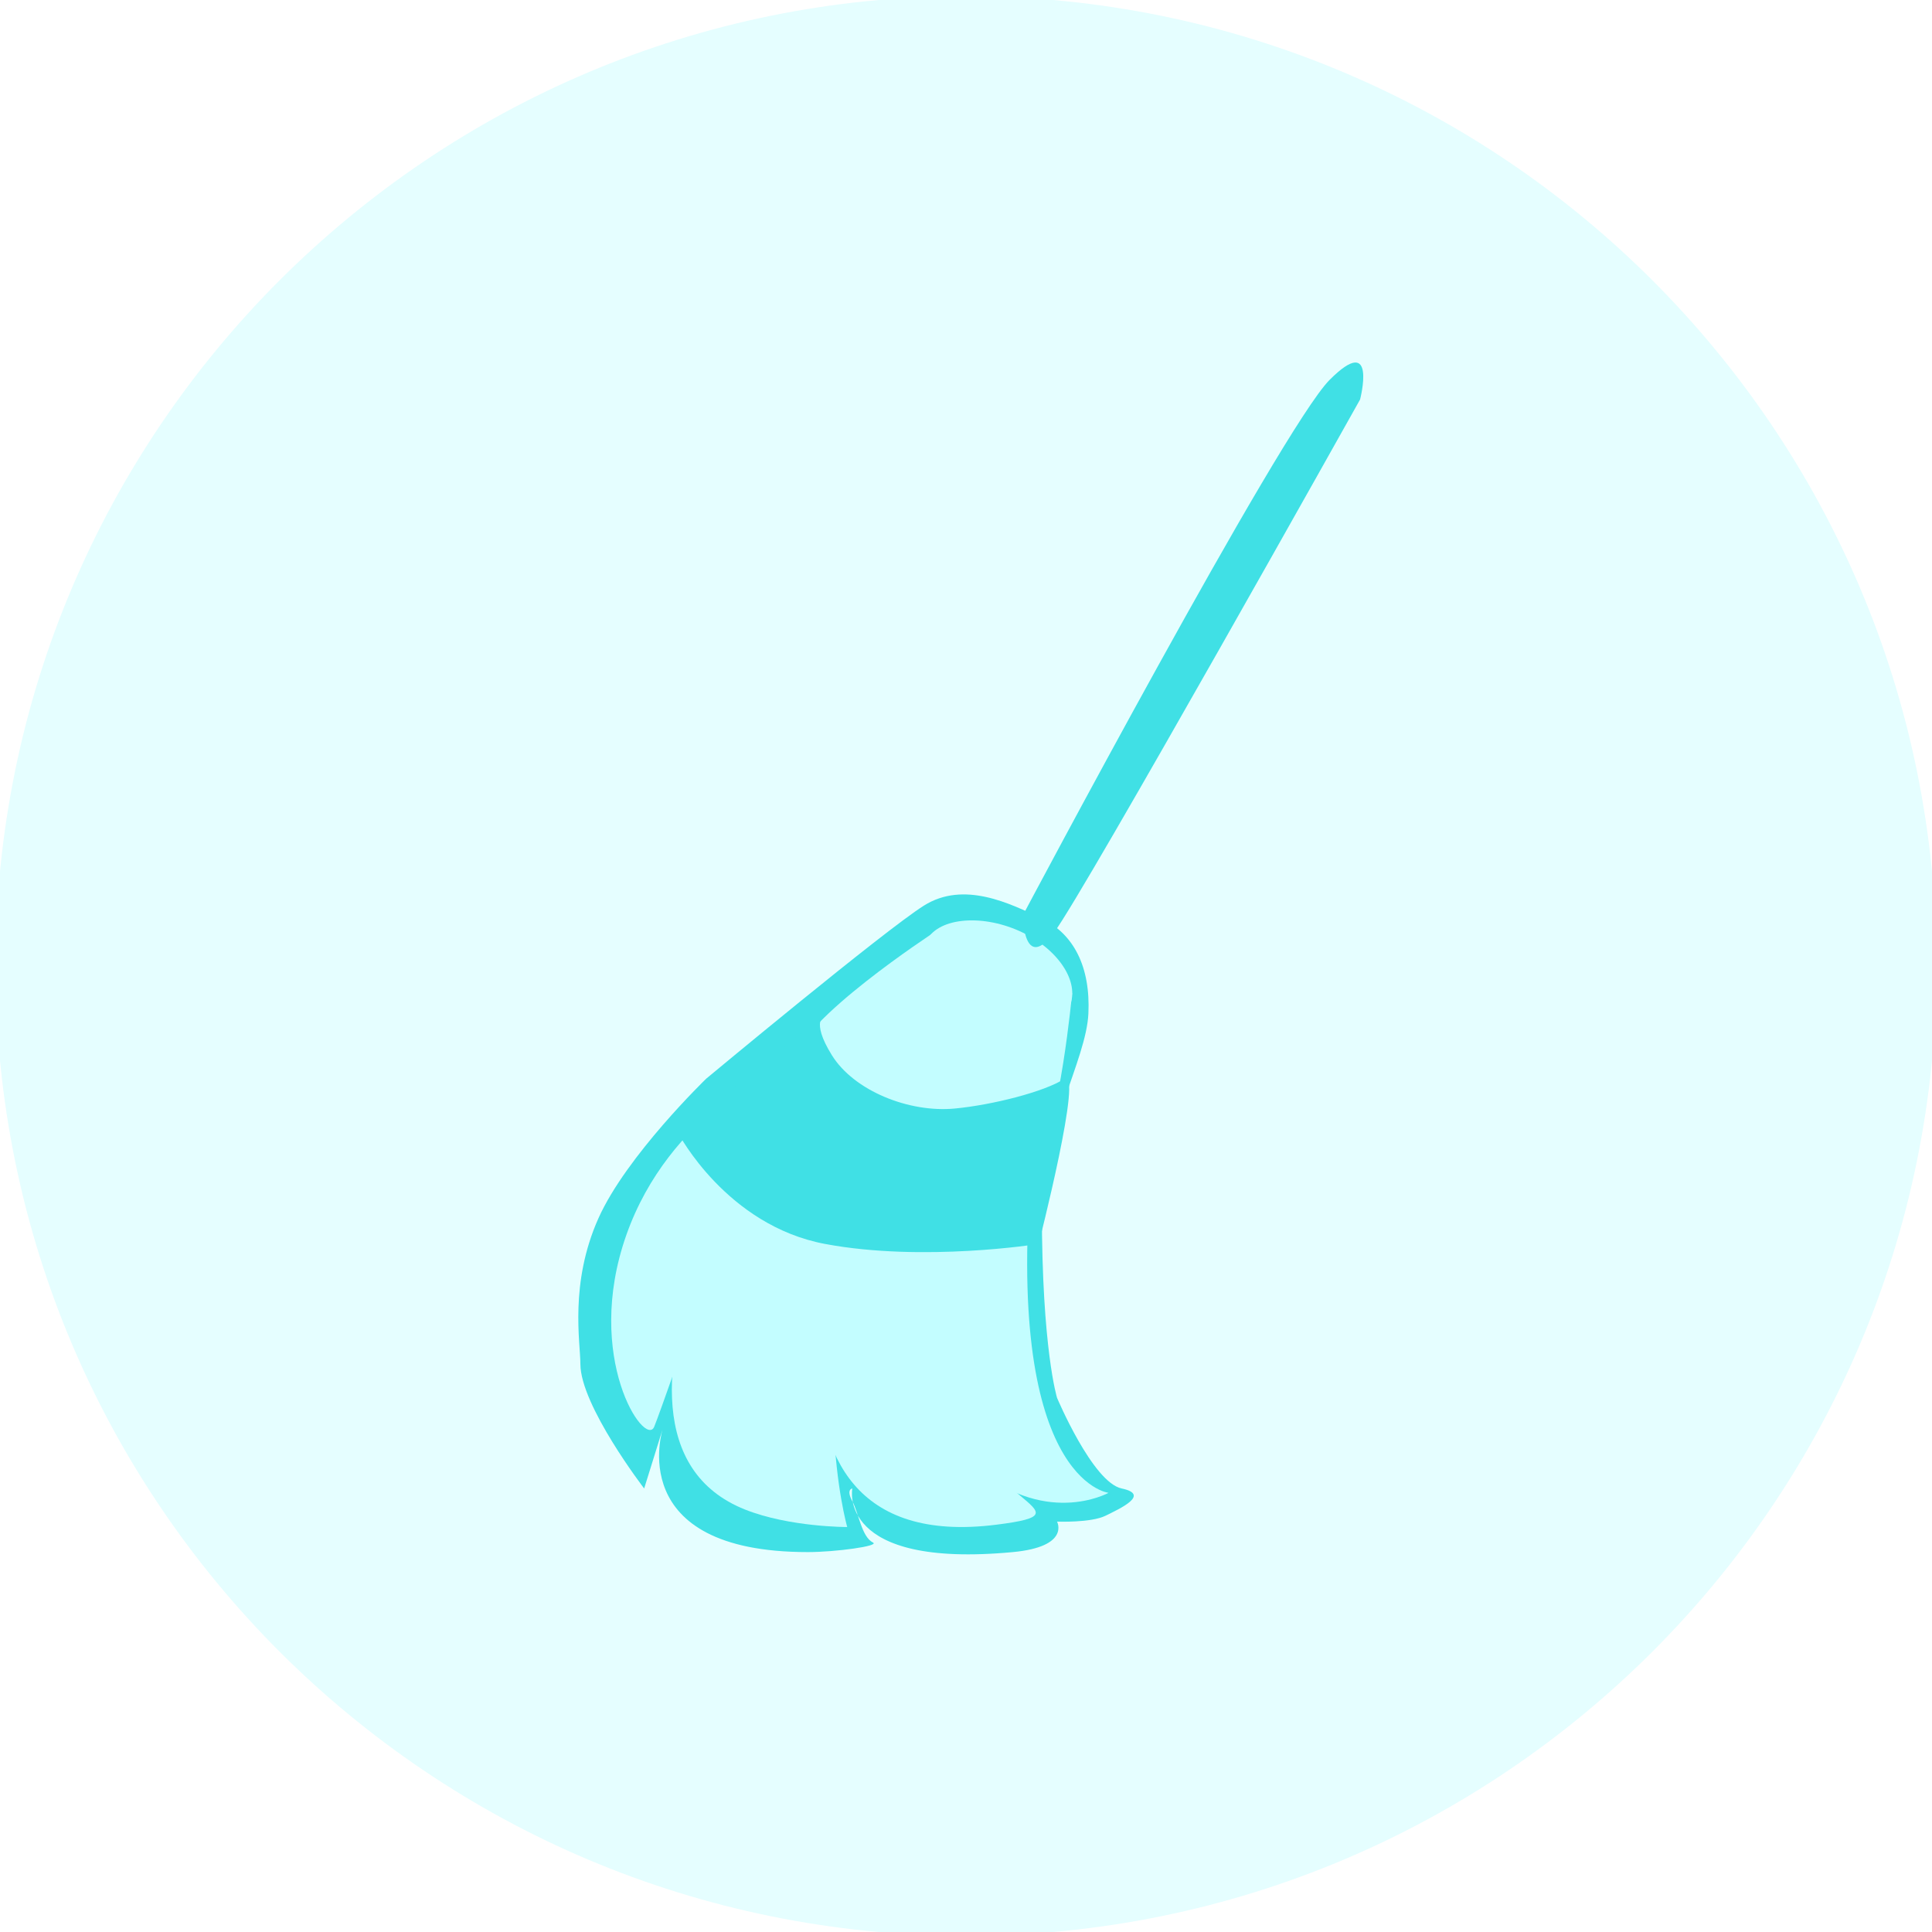
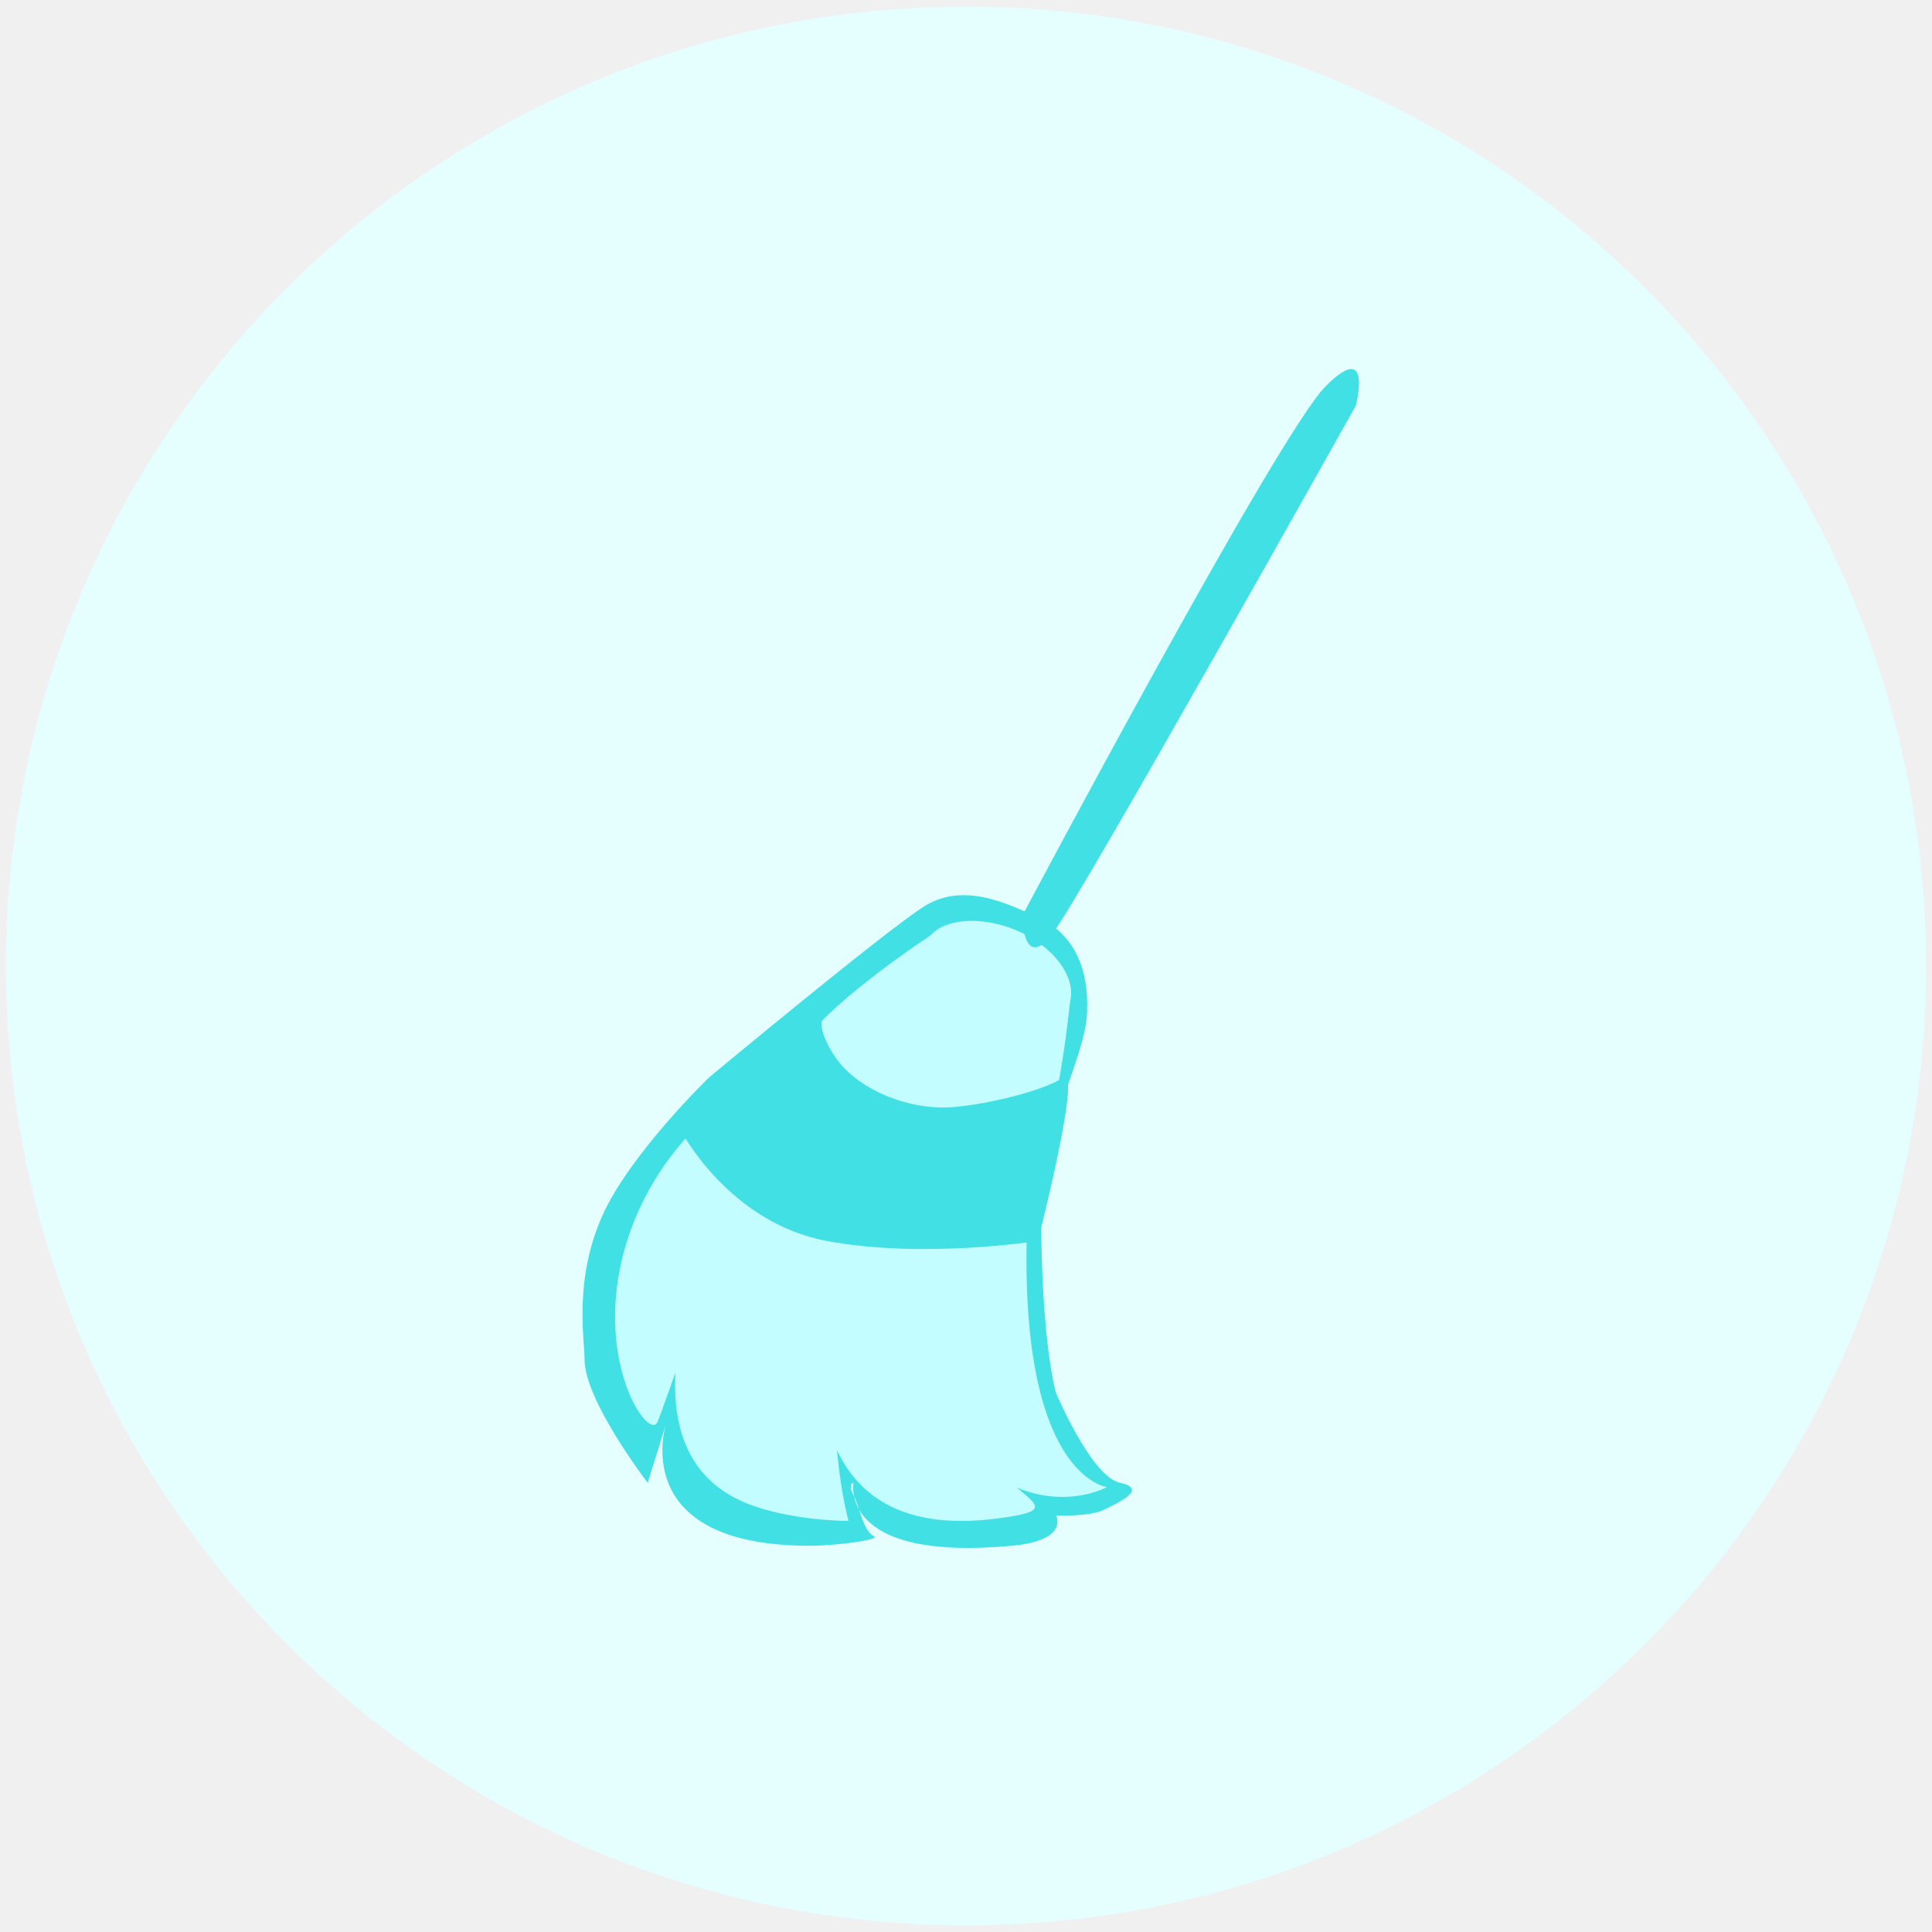
- <svg xmlns="http://www.w3.org/2000/svg" width="182px" height="182px" viewBox="0 0 182 182" version="1.1">
-   <defs />
-   <g id="Page-1" stroke="none" stroke-width="1" fill="none" fill-rule="evenodd">
-     <g id="Upcase---Explore" transform="translate(-102, -905)">
-       <rect id="Rectangle-352" fill="#FFFFFF" x="-11" y="8" width="1140" height="2811" />
-       <g id="grid" transform="translate(99, 889)" />
-       <g id="Topics" transform="translate(92, 857)">
-         <g id="Clean-Code" transform="translate(8, 45)">
-           <g transform="translate(2, 3)">
-             <path d="M91,182.363 C141.495,182.363 182.429,141.458 182.429,91 C182.429,40.542 141.495,-0.363 91,-0.363 C40.505,-0.363 -0.429,40.542 -0.429,91 C-0.429,141.458 40.505,182.363 91,182.363 Z" id="Oval-218" fill="#E5FEFF" />
-             <path d="M102.53,95.481 C102.736,91.078 101.141,87.979 98.147,86.539 C95.154,85.1 90.79,82.944 87.028,85.315 C83.266,87.686 66.526,101.615 66.526,101.615 C66.526,101.615 59.007,108.877 56.374,114.765 C53.628,120.907 54.674,126.491 54.674,128.488 C54.674,132.4 60.682,140.219 60.682,140.219 L62.438,134.582 C62.438,134.582 58.622,146.216 76.107,146.211 C78.716,146.21 82.881,145.638 82.242,145.315 C81.156,144.766 80.9,142.542 80.29,141.415 C79.68,140.288 80.29,140.219 80.29,140.219 C80.29,140.219 78.771,147.777 95.418,146.211 C100.849,145.7 99.577,143.34 99.577,143.34 C99.577,143.34 102.766,143.466 104.145,142.786 C105.523,142.106 108.403,140.795 105.667,140.219 C102.931,139.643 99.577,131.681 99.577,131.681 C99.577,131.681 98.147,127.084 98.147,114.043 C98.147,106.578 102.325,99.885 102.53,95.481 Z" id="Path-89" fill="#40E0E5" />
-             <path d="M73.574,100.427 C73.574,100.427 62.485,132.37 61.627,134.407 C60.769,136.444 54.944,127.886 58.995,116.362 C63.047,104.838 73.574,100.427 73.574,100.427 Z" id="Path-26" fill="#C3FDFF" />
-             <path d="M73.447,104.337 C75.613,99.319 52.075,134.996 70.185,142.203 C74.372,143.869 79.811,143.85 79.811,143.85 C79.811,143.85 75.513,128.895 82.496,110.426 C84.565,104.956 71.282,109.354 73.447,104.337 Z" id="Path-27" fill="#C3FDFF" />
-             <path d="M80.165,110.343 C80.165,110.343 67.172,146.993 93.853,143.632 C103.672,142.395 90.996,141.687 90.475,130.853 C89.953,120.02 92.157,108.426 92.157,108.426 L80.165,110.343 Z" id="Path-28" fill="#C3FDFF" />
-             <path d="M91.415,137.792 C85.718,132.606 89.924,114.573 89.924,110.066 C89.924,109.029 98.331,97.303 97.256,109.029 C94.46,139.519 104.427,140.628 104.427,140.628 C104.427,140.628 98.297,144.056 91.415,137.792 Z" id="Path-29" fill="#C3FDFF" />
-             <path d="M93.732,95.693 C89.443,93.878 87.962,87.857 87.962,87.857 C87.962,87.857 75.311,96.103 74.757,99.995 C74.204,103.886 79.401,107.79 84.75,109.422 C90.1,111.054 96.493,111.226 97.645,109.422 C99.855,105.964 100.999,93.529 100.999,93.529 C100.999,93.529 98.02,97.508 93.732,95.693 Z" id="Path-25" fill="#C3FDFF" />
-             <path d="M87.517,91.472 C88.133,93.2 89.879,94.95 92.288,96.023 C95.939,97.648 99.729,97.101 100.754,94.8 C101.778,92.499 99.649,89.316 95.997,87.691 C92.346,86.065 88.218,86.462 87.193,88.763 C86.845,89.545 87.2,90.581 87.517,91.472 Z" id="Oval-3" fill="#C3FDFF" />
-             <path d="M78.367,99.406 C76.286,96.058 77.721,95.622 77.721,95.622 L72.821,99.406 L63.917,106.789 C63.917,106.789 68.448,115.444 77.721,117.183 C86.995,118.921 97.842,117.183 97.842,117.183 C97.842,117.183 102.13,100.436 100.245,101.645 C98.361,102.853 93.5,104.087 89.955,104.426 C85.623,104.841 80.448,102.754 78.367,99.406 Z" id="Path-30" fill="#40E0E5" />
-             <path d="M96.35,86.236 C96.35,86.236 96.415,91.726 99.316,87.814 C102.218,83.903 128.123,37.635 128.123,37.635 C128.123,37.635 129.796,31.225 125.247,35.792 C120.698,40.358 96.35,86.236 96.35,86.236 Z" id="Path-31" fill="#40E0E5" />
-           </g>
-         </g>
-       </g>
+ <svg xmlns="http://www.w3.org/2000/svg" width="184" height="184" viewBox="0 0 184 184">
+   <g fill="none" fill-rule="evenodd">
+     <g>
+       <path d="M92 183.363c50.495 0 91.43-40.905 91.43-91.363S142.494.637 92 .637C41.505.637.57 41.542.57 92S41.506 183.363 92 183.363z" fill="#E5FEFF" />
+       <path d="M103.53 96.48c.206-4.402-1.39-7.5-4.383-8.94-2.993-1.44-7.357-3.596-11.12-1.225-3.76 2.37-20.5 16.3-20.5 16.3s-7.52 7.262-10.153 13.15c-2.746 6.142-1.7 11.726-1.7 13.723 0 3.912 6.008 11.73 6.008 11.73l1.756-5.636s-3.816 11.634 13.67 11.63c2.608-.002 6.773-.574 6.134-.897-1.086-.55-1.342-2.773-1.952-3.9-.61-1.127 0-1.196 0-1.196s-1.52 7.557 15.128 5.99c5.43-.51 4.16-2.87 4.16-2.87s3.188.126 4.567-.554c1.378-.68 4.258-1.99 1.522-2.567-2.736-.577-6.09-8.54-6.09-8.54s-1.43-4.596-1.43-17.637c0-7.465 4.178-14.158 4.383-18.562z" fill="#40E0E5" />
+       <path d="M74.574 101.427s-11.09 31.943-11.947 33.98c-.858 2.037-6.683-6.52-2.632-18.045 4.052-11.524 14.58-15.935 14.58-15.935z" fill="#C3FDFF" />
+       <path d="M74.447 105.337c2.166-5.018-21.372 30.66-3.262 37.866 4.187 1.666 9.626 1.647 9.626 1.647s-4.297-14.955 2.686-33.424c2.07-5.47-11.214-1.072-9.05-6.09z" fill="#C3FDFF" />
+       <path d="M81.165 111.343s-12.993 36.65 13.688 33.29c9.82-1.238-2.857-1.946-3.378-12.78-.522-10.833 1.682-22.427 1.682-22.427l-11.992 1.917z" fill="#C3FDFF" />
+       <path d="M92.415 138.792c-5.697-5.186-1.49-23.22-1.49-27.726 0-1.037 8.406-12.763 7.33-1.037-2.795 30.49 7.172 31.598 7.172 31.598s-6.13 3.428-13.012-2.836z" fill="#C3FDFF" />
+       <path d="M94.732 96.693c-4.29-1.815-5.77-7.836-5.77-7.836s-12.65 8.246-13.205 12.138c-.553 3.89 4.644 7.795 9.993 9.427 5.35 1.632 11.743 1.804 12.895 0C100.855 106.964 102 94.53 102 94.53s-2.98 3.978-7.268 2.163z" fill="#C3FDFF" />
+       <path d="M88.517 92.472c.616 1.728 2.362 3.478 4.77 4.55 3.652 1.626 7.442 1.08 8.467-1.222 1.024-2.3-1.105-5.484-4.757-7.11-3.65-1.625-7.78-1.228-8.804 1.073-.348.782.007 1.818.324 2.71z" fill="#C3FDFF" />
+       <path d="M79.367 100.406c-2.08-3.348-.646-3.784-.646-3.784l-4.9 3.784-8.903 7.383s4.53 8.654 13.804 10.393c9.275 1.738 20.122 0 20.122 0s4.288-16.747 2.403-15.538c-1.884 1.208-6.745 2.442-10.29 2.78-4.332.416-9.507-1.67-11.588-5.02z" fill="#40E0E5" />
+       <path d="M97.35 87.236s.065 5.49 2.966 1.578c2.902-3.91 28.807-50.18 28.807-50.18s1.673-6.41-2.876-1.842c-4.55 4.566-28.897 50.444-28.897 50.444z" fill="#40E0E5" />
    </g>
  </g>
</svg>
